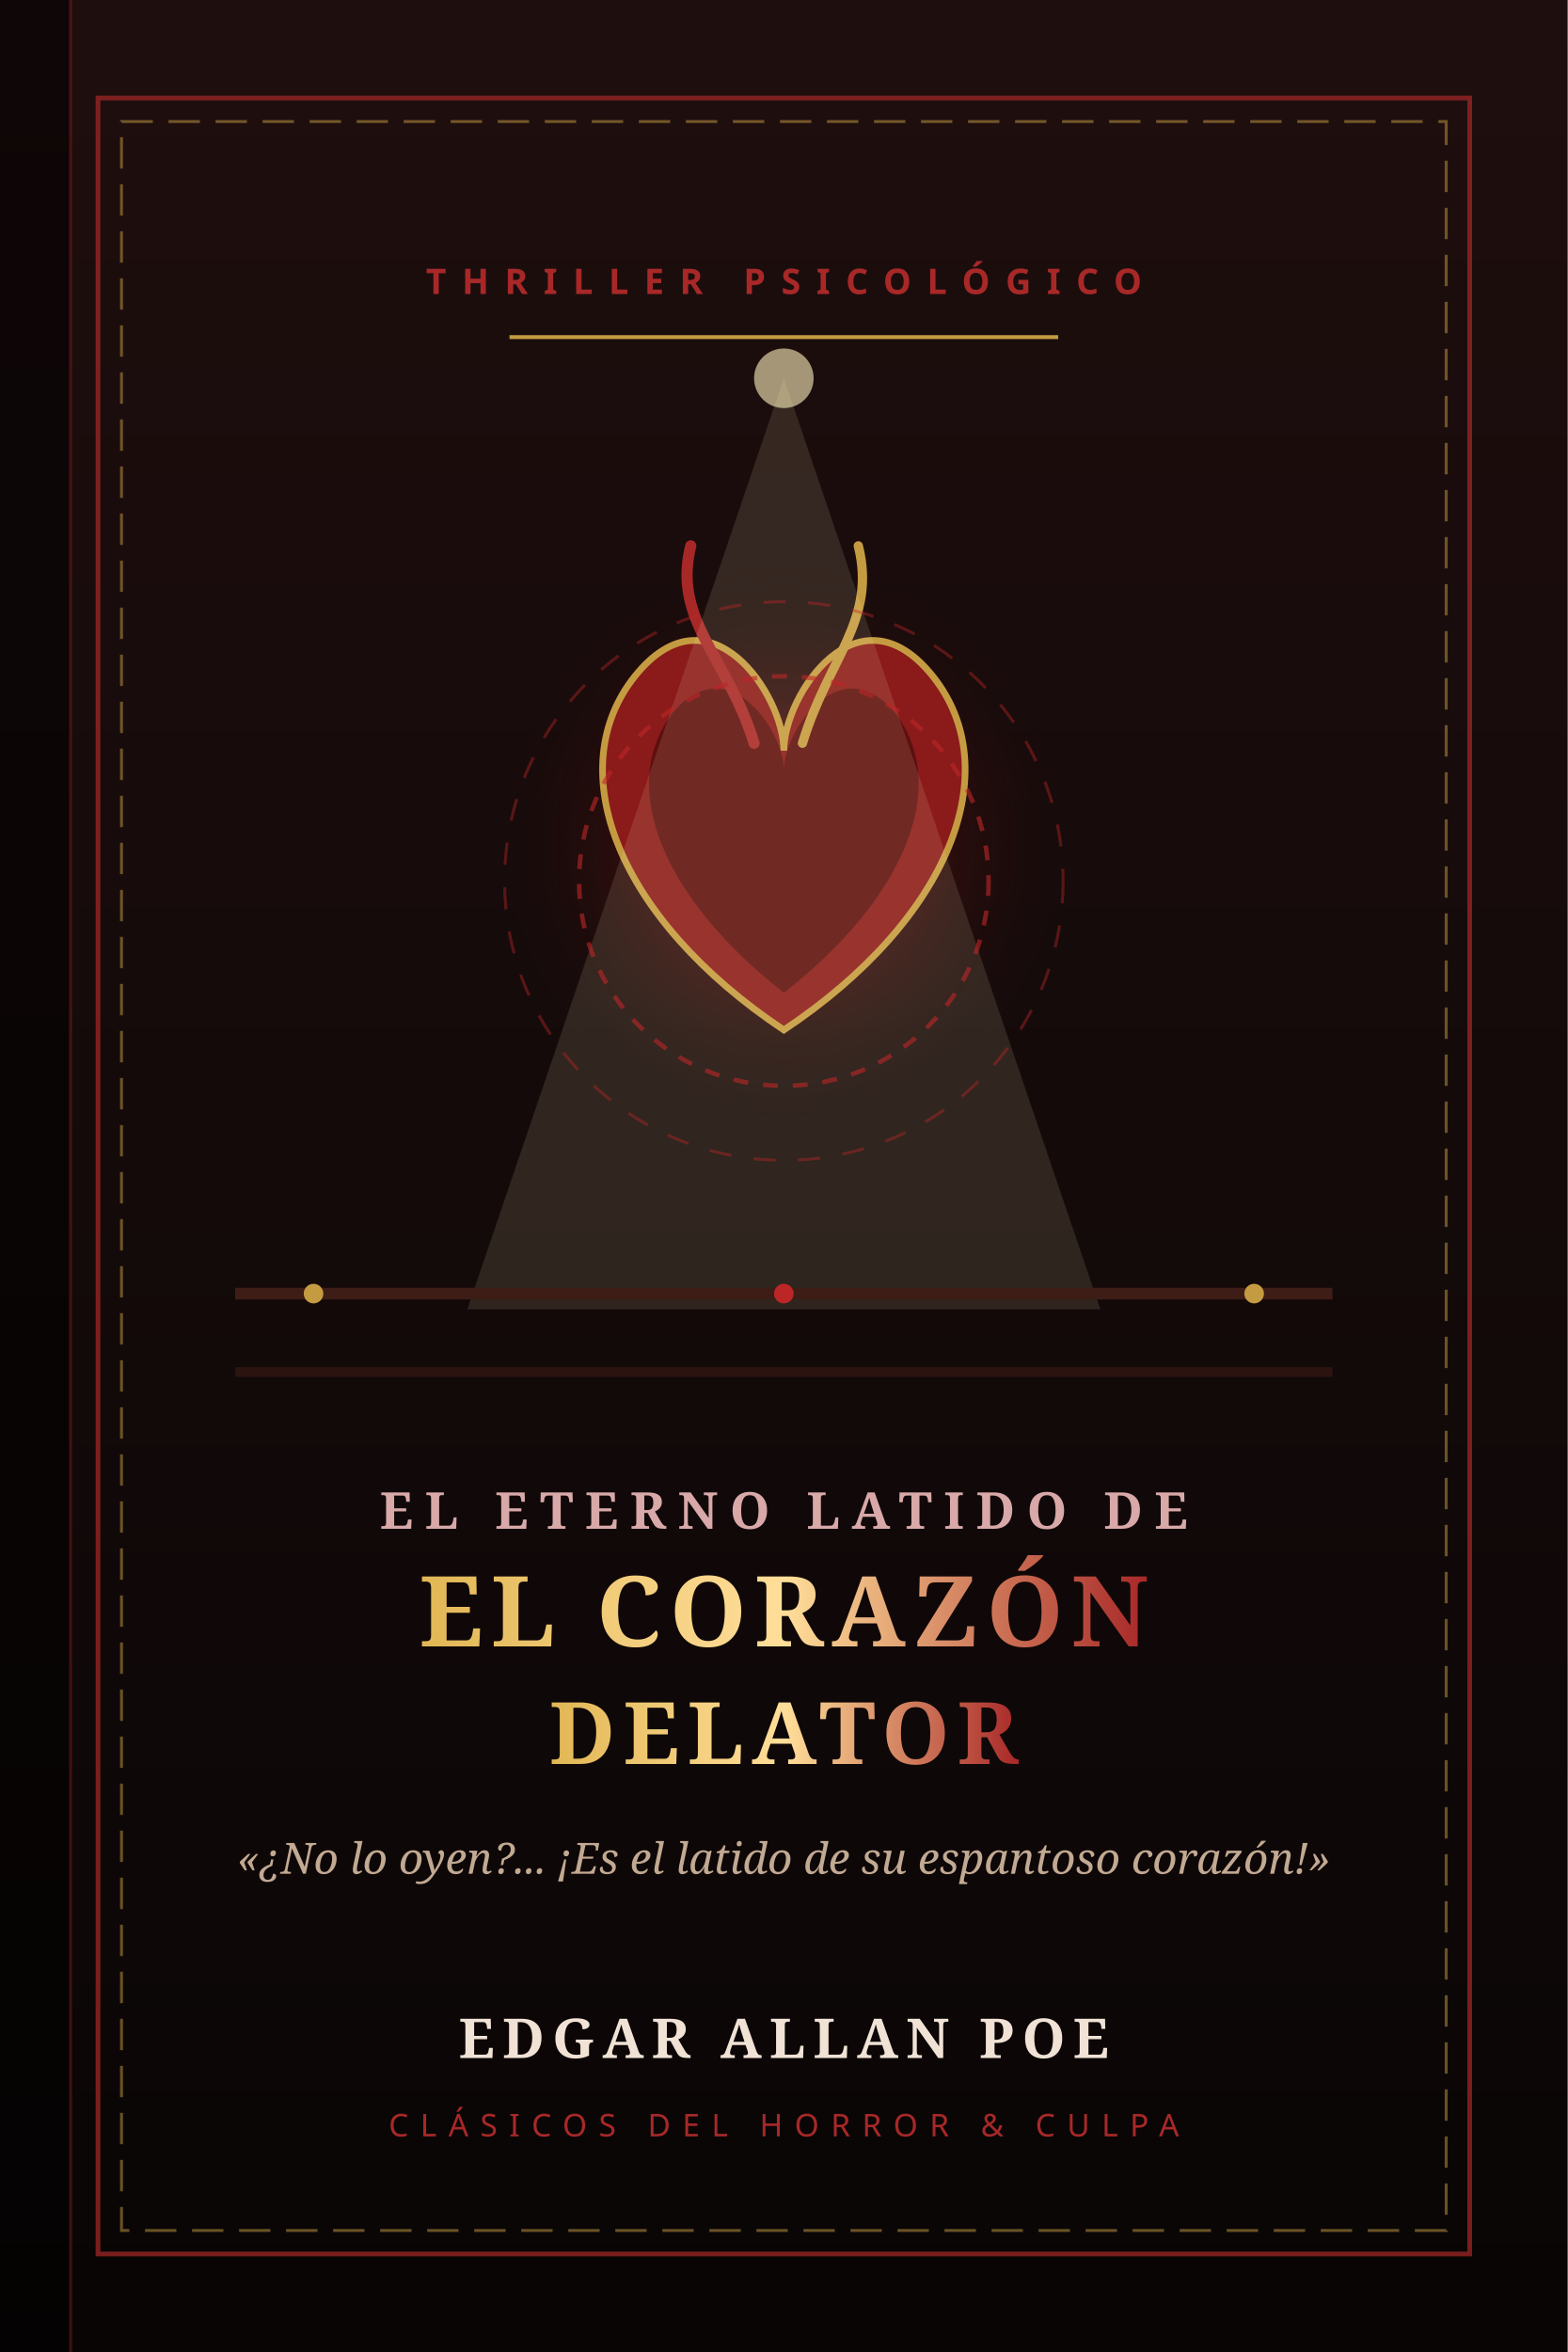
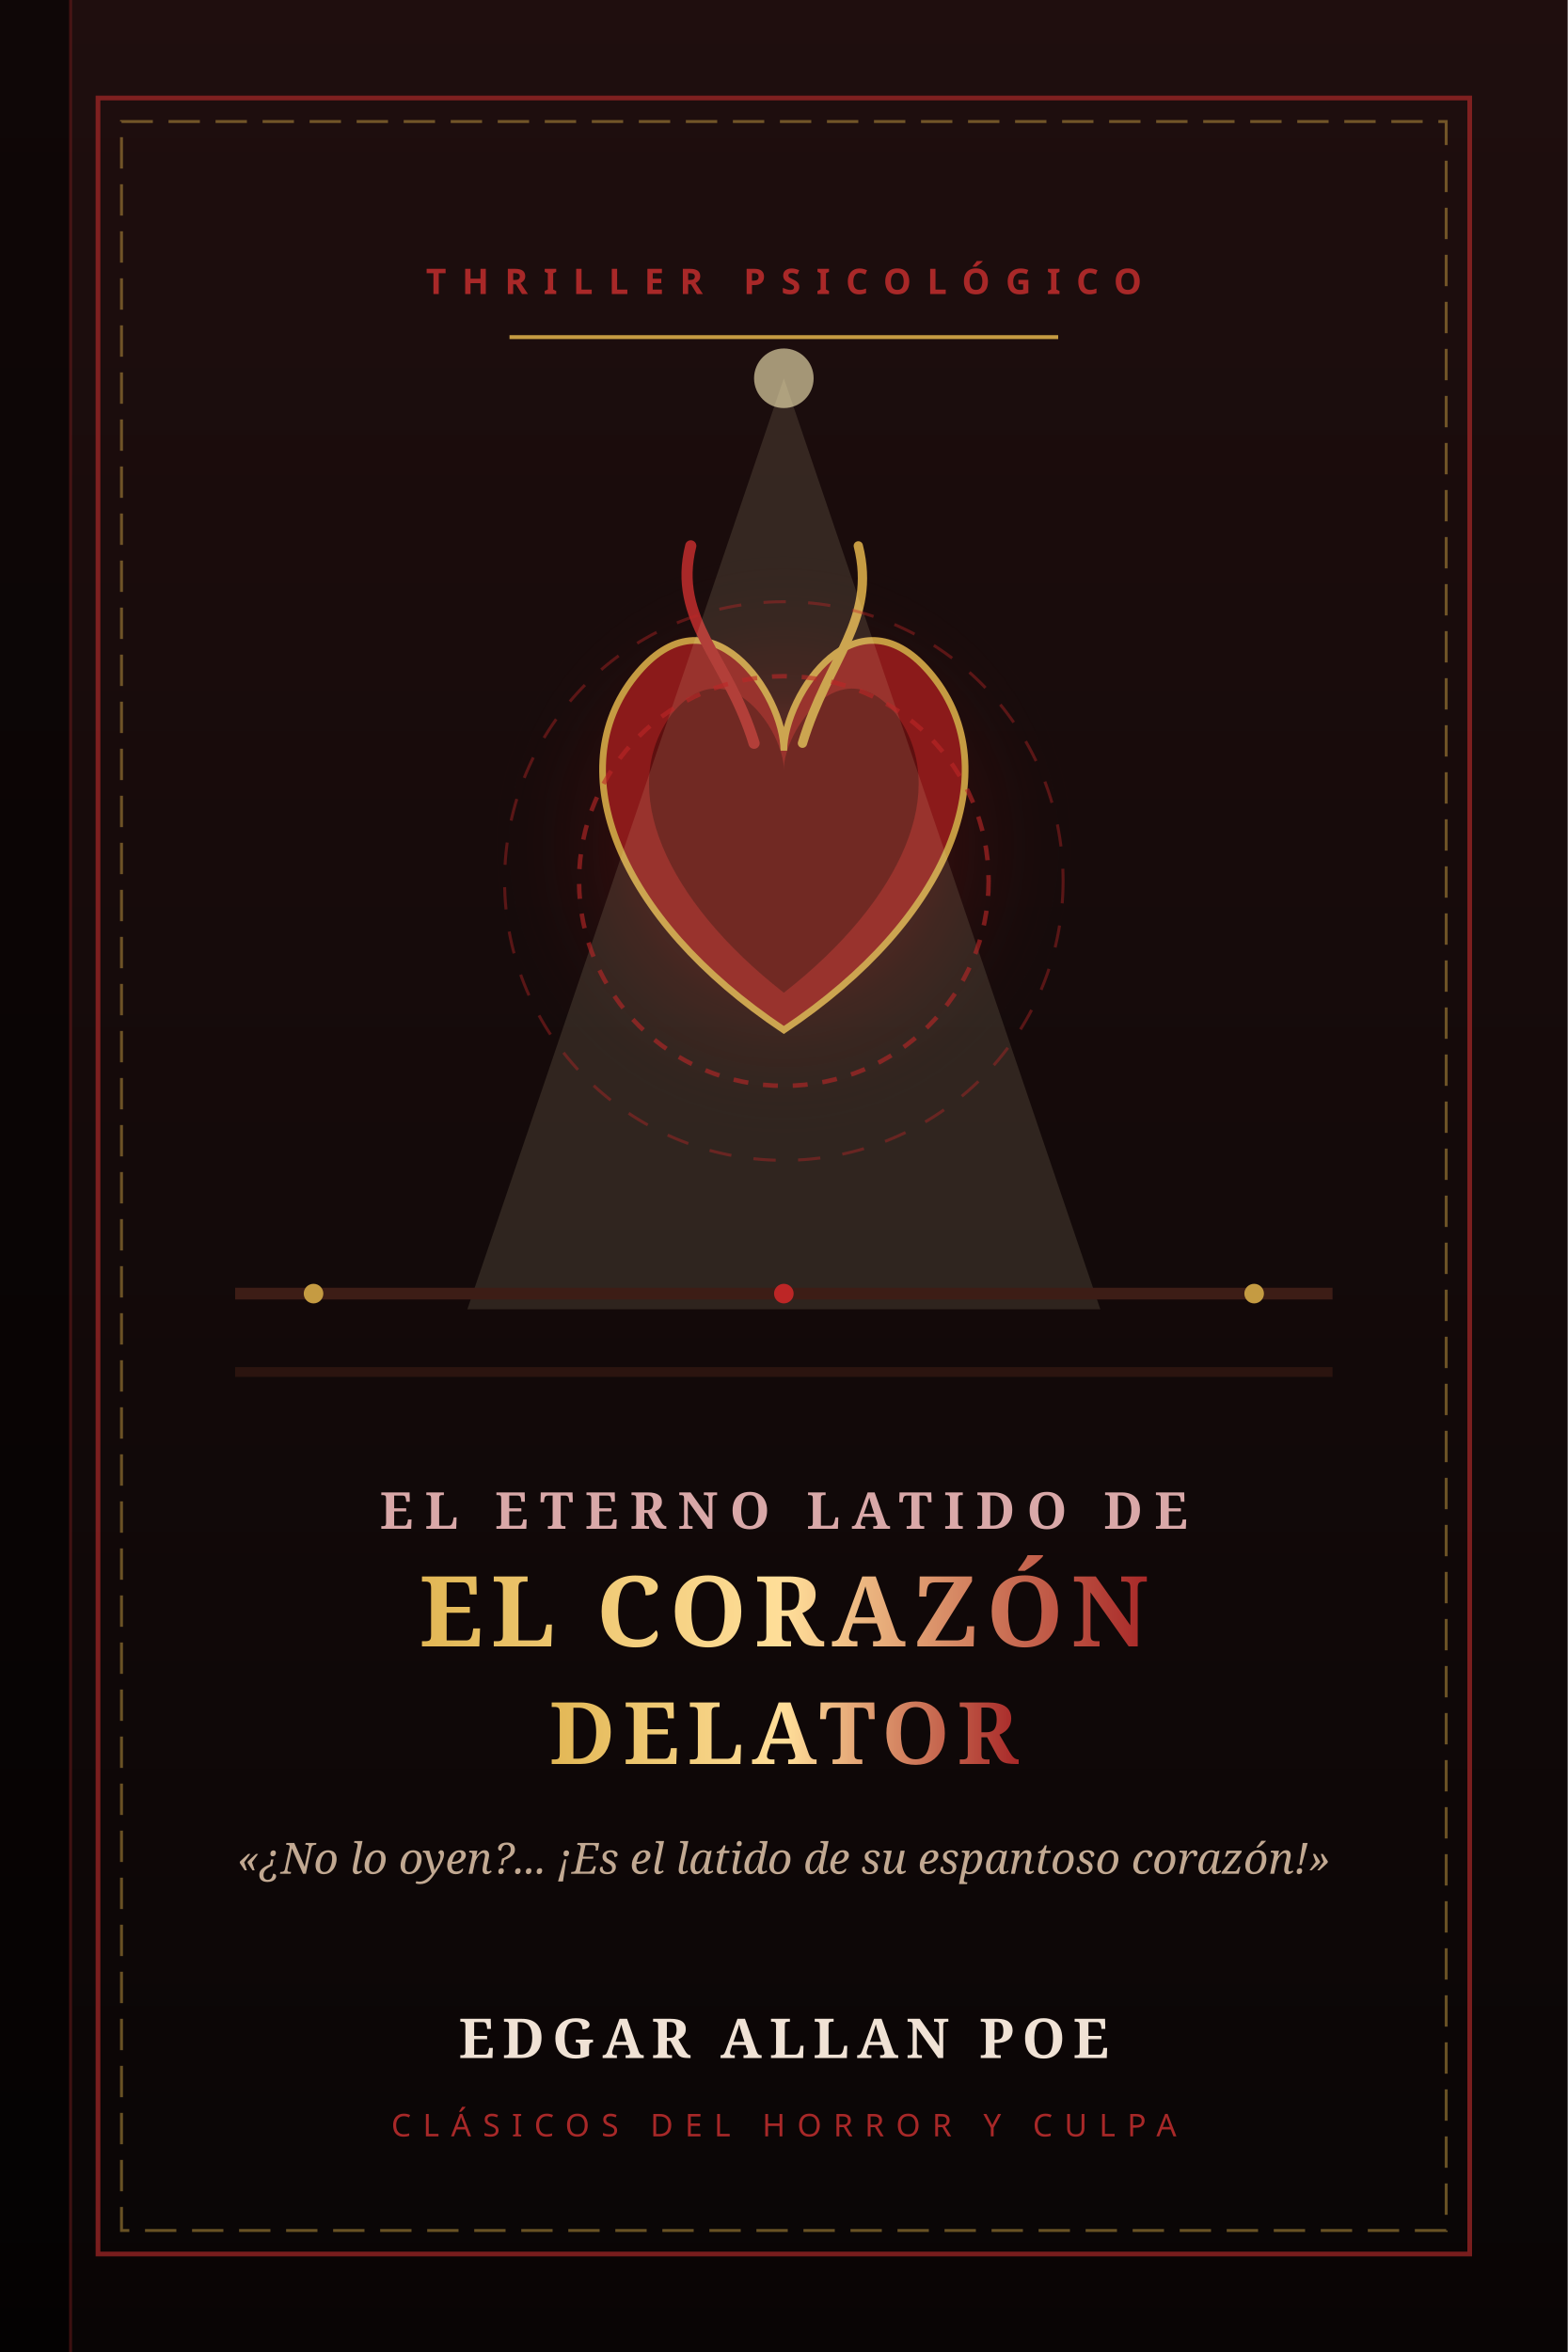
<svg xmlns="http://www.w3.org/2000/svg" viewBox="0 0 400 600" width="100%" height="100%">
  <defs>
    <linearGradient id="heartBg" x1="0%" y1="0%" x2="0%" y2="100%">
      <stop offset="0%" stop-color="#1F0E0E" />
      <stop offset="50%" stop-color="#140A0A" />
      <stop offset="100%" stop-color="#090505" />
    </linearGradient>
    <radialGradient id="pulseGlow" cx="50%" cy="45%" r="40%">
      <stop offset="0%" stop-color="#BD2626" stop-opacity="0.8" />
      <stop offset="50%" stop-color="#6B1313" stop-opacity="0.3" />
      <stop offset="100%" stop-color="#140A0A" stop-opacity="0" />
    </radialGradient>
    <linearGradient id="bloodGold" x1="0%" y1="0%" x2="100%" y2="0%">
      <stop offset="0%" stop-color="#E2B755" />
      <stop offset="50%" stop-color="#FFDE99" />
      <stop offset="100%" stop-color="#A82828" />
    </linearGradient>
  </defs>
  <rect width="400" height="600" fill="url(#heartBg)" />
  <rect x="0" y="0" width="18" height="600" fill="#000000" opacity="0.5" />
  <line x1="18" y1="0" x2="18" y2="600" stroke="#8E2424" stroke-width="0.75" opacity="0.4" />
  <rect x="25" y="25" width="350" height="550" fill="none" stroke="#A82828" stroke-width="1.2" opacity="0.7" />
  <rect x="31" y="31" width="338" height="538" fill="none" stroke="#C59B42" stroke-width="0.75" stroke-dasharray="8,4" opacity="0.5" />
  <circle cx="200" cy="225" r="95" fill="url(#pulseGlow)" />
  <g transform="translate(200, 220) scale(0.95)">
    <path d="M0,45 C-45,15 -60,-25 -40,-50 C-20,-75 0,-45 0,-30 C0,-45 20,-75 40,-50 C60,-25 45,15 0,45 Z" fill="#8B1A1A" stroke="#C59B42" stroke-width="1.8" />
    <path d="M0,35 C-32,10 -45,-20 -30,-40 C-15,-58 0,-35 0,-25 C0,-35 15,-58 30,-40 C45,-20 32,10 0,35 Z" fill="#5E0F0F" />
    <path d="M-8,-32 C-15,-55 -30,-65 -25,-85" fill="none" stroke="#A82828" stroke-width="3" stroke-linecap="round" />
    <path d="M5,-32 C12,-55 25,-65 20,-85" fill="none" stroke="#C59B42" stroke-width="2.5" stroke-linecap="round" />
    <polygon points="0,-130 -85,120 85,120" fill="#FFF2BD" opacity="0.12" />
    <circle cx="0" cy="-130" r="8" fill="#FFF2BD" opacity="0.6" />
    <circle cx="0" cy="5" r="55" fill="none" stroke="#BD2626" stroke-width="1.2" stroke-dasharray="4,4" opacity="0.6" />
    <circle cx="0" cy="5" r="75" fill="none" stroke="#BD2626" stroke-width="0.8" stroke-dasharray="6,6" opacity="0.4" />
  </g>
  <line x1="60" y1="330" x2="340" y2="330" stroke="#3D1D16" stroke-width="3" />
  <line x1="60" y1="350" x2="340" y2="350" stroke="#2B140F" stroke-width="2.5" />
  <circle cx="80" cy="330" r="2.5" fill="#C59B42" />
  <circle cx="200" cy="330" r="2.5" fill="#BD2626" />
  <circle cx="320" cy="330" r="2.5" fill="#C59B42" />
  <text x="200" y="75" text-anchor="middle" font-family="'Plus Jakarta Sans', sans-serif" font-size="9" font-weight="700" letter-spacing="4" fill="#A82828">THRILLER PSICOLÓGICO</text>
  <line x1="130" y1="86" x2="270" y2="86" stroke="#C59B42" stroke-width="1" />
  <text x="200" y="390" text-anchor="middle" font-family="'Lora', Georgia, serif" font-size="13" font-weight="600" letter-spacing="3" fill="#D9A8A8">EL ETERNO LATIDO DE</text>
  <text x="200" y="420" text-anchor="middle" font-family="'Lora', Georgia, serif" font-size="25" font-weight="700" letter-spacing="2" fill="url(#bloodGold)">EL CORAZÓN</text>
  <text x="200" y="450" text-anchor="middle" font-family="'Lora', Georgia, serif" font-size="22" font-weight="700" letter-spacing="2" fill="url(#bloodGold)">DELATOR</text>
  <text x="200" y="478" text-anchor="middle" font-family="'Lora', Georgia, serif" font-style="italic" font-size="11" fill="#C2A992">«¿No lo oyen?... ¡Es el latido de su espantoso corazón!»</text>
  <text x="200" y="525" text-anchor="middle" font-family="'Lora', Georgia, serif" font-size="14" font-weight="700" letter-spacing="2" fill="#F0E2D5">EDGAR ALLAN POE</text>
-   <text x="200" y="545" text-anchor="middle" font-family="'Plus Jakarta Sans', sans-serif" font-size="8" letter-spacing="3" fill="#A82828">CLÁSICOS DEL HORROR &amp; CULPA</text>
+   <text x="200" y="545" text-anchor="middle" font-family="'Plus Jakarta Sans', sans-serif" font-size="8" letter-spacing="3" fill="#A82828">CLÁSICOS DEL HORROR Y CULPA</text>
</svg>
